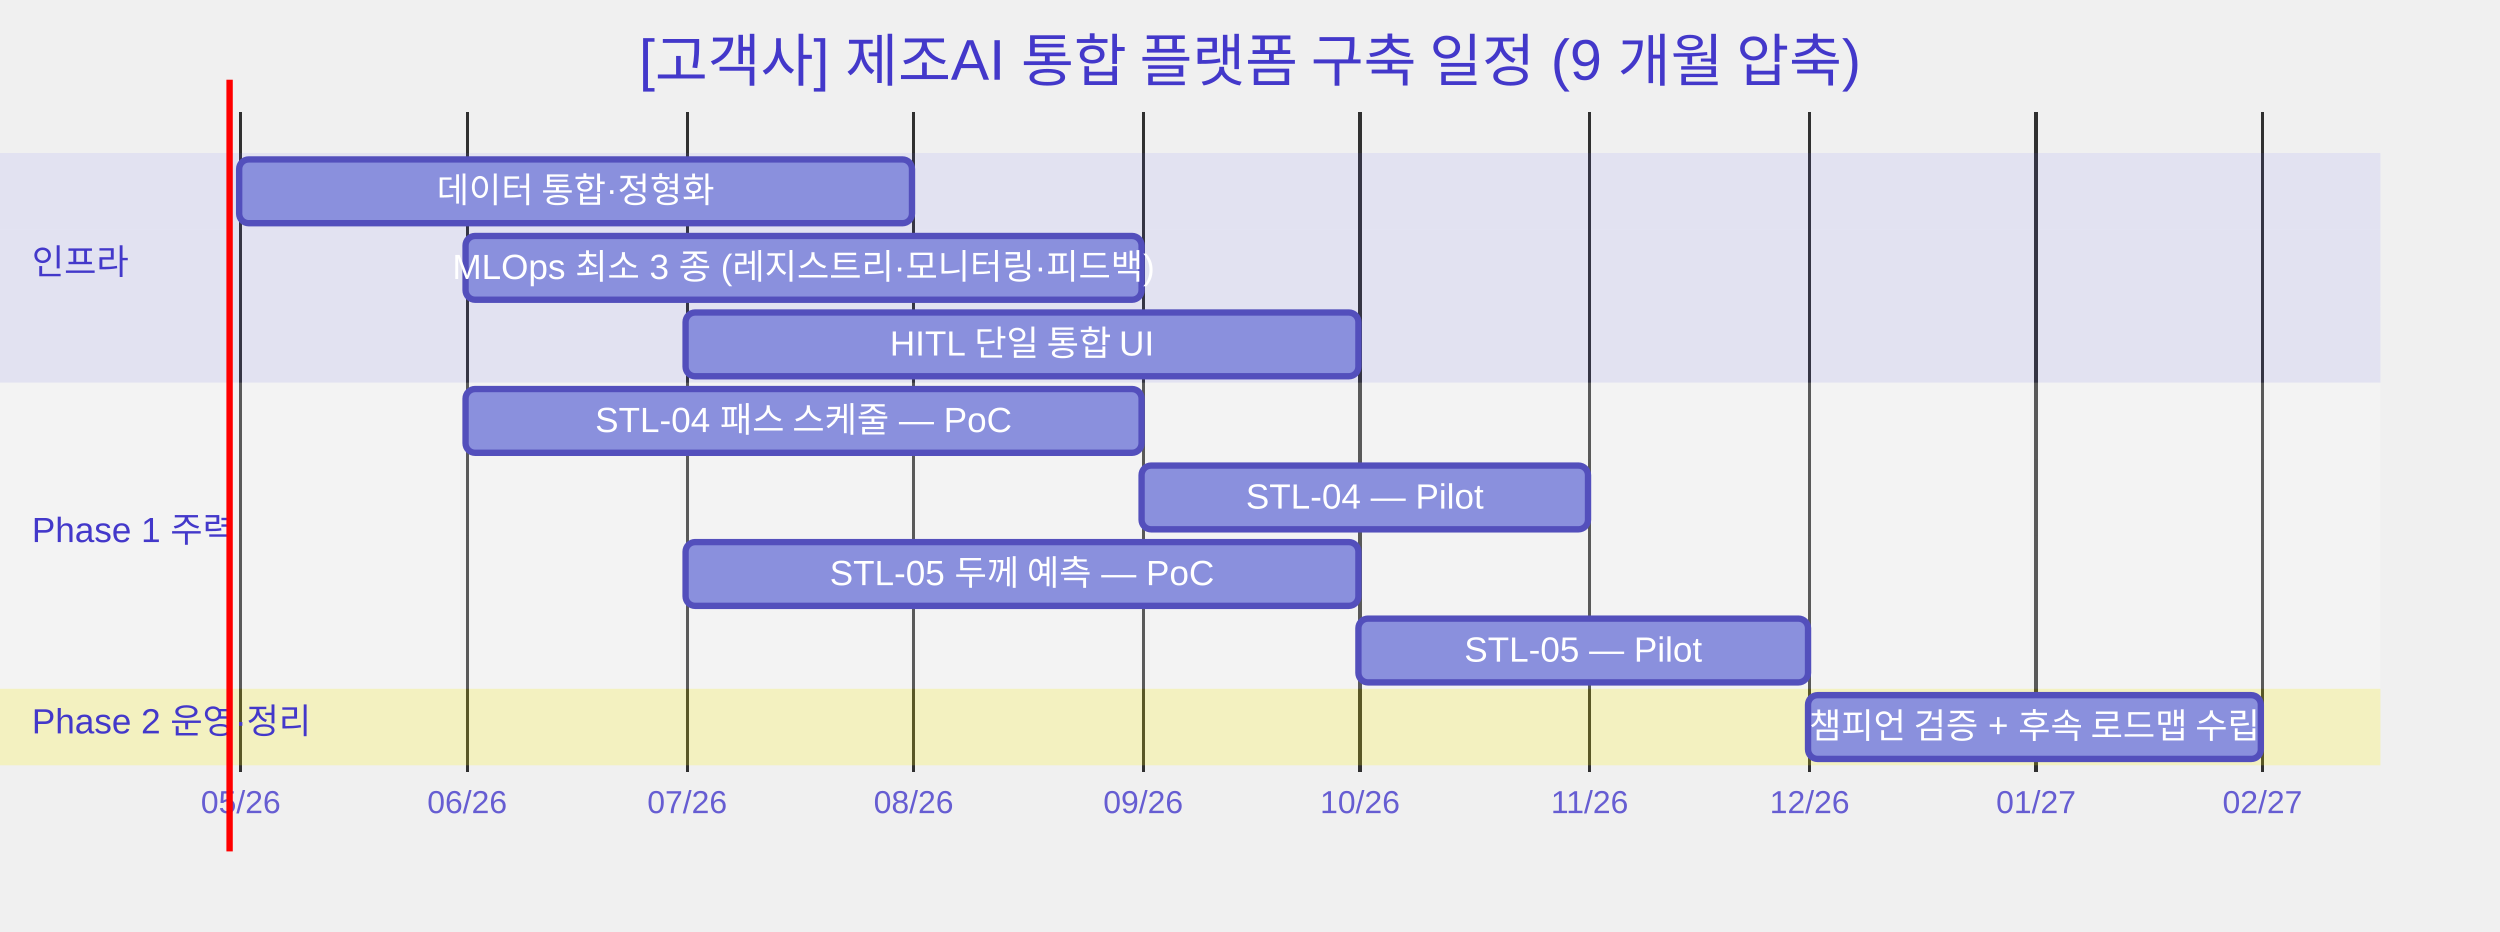
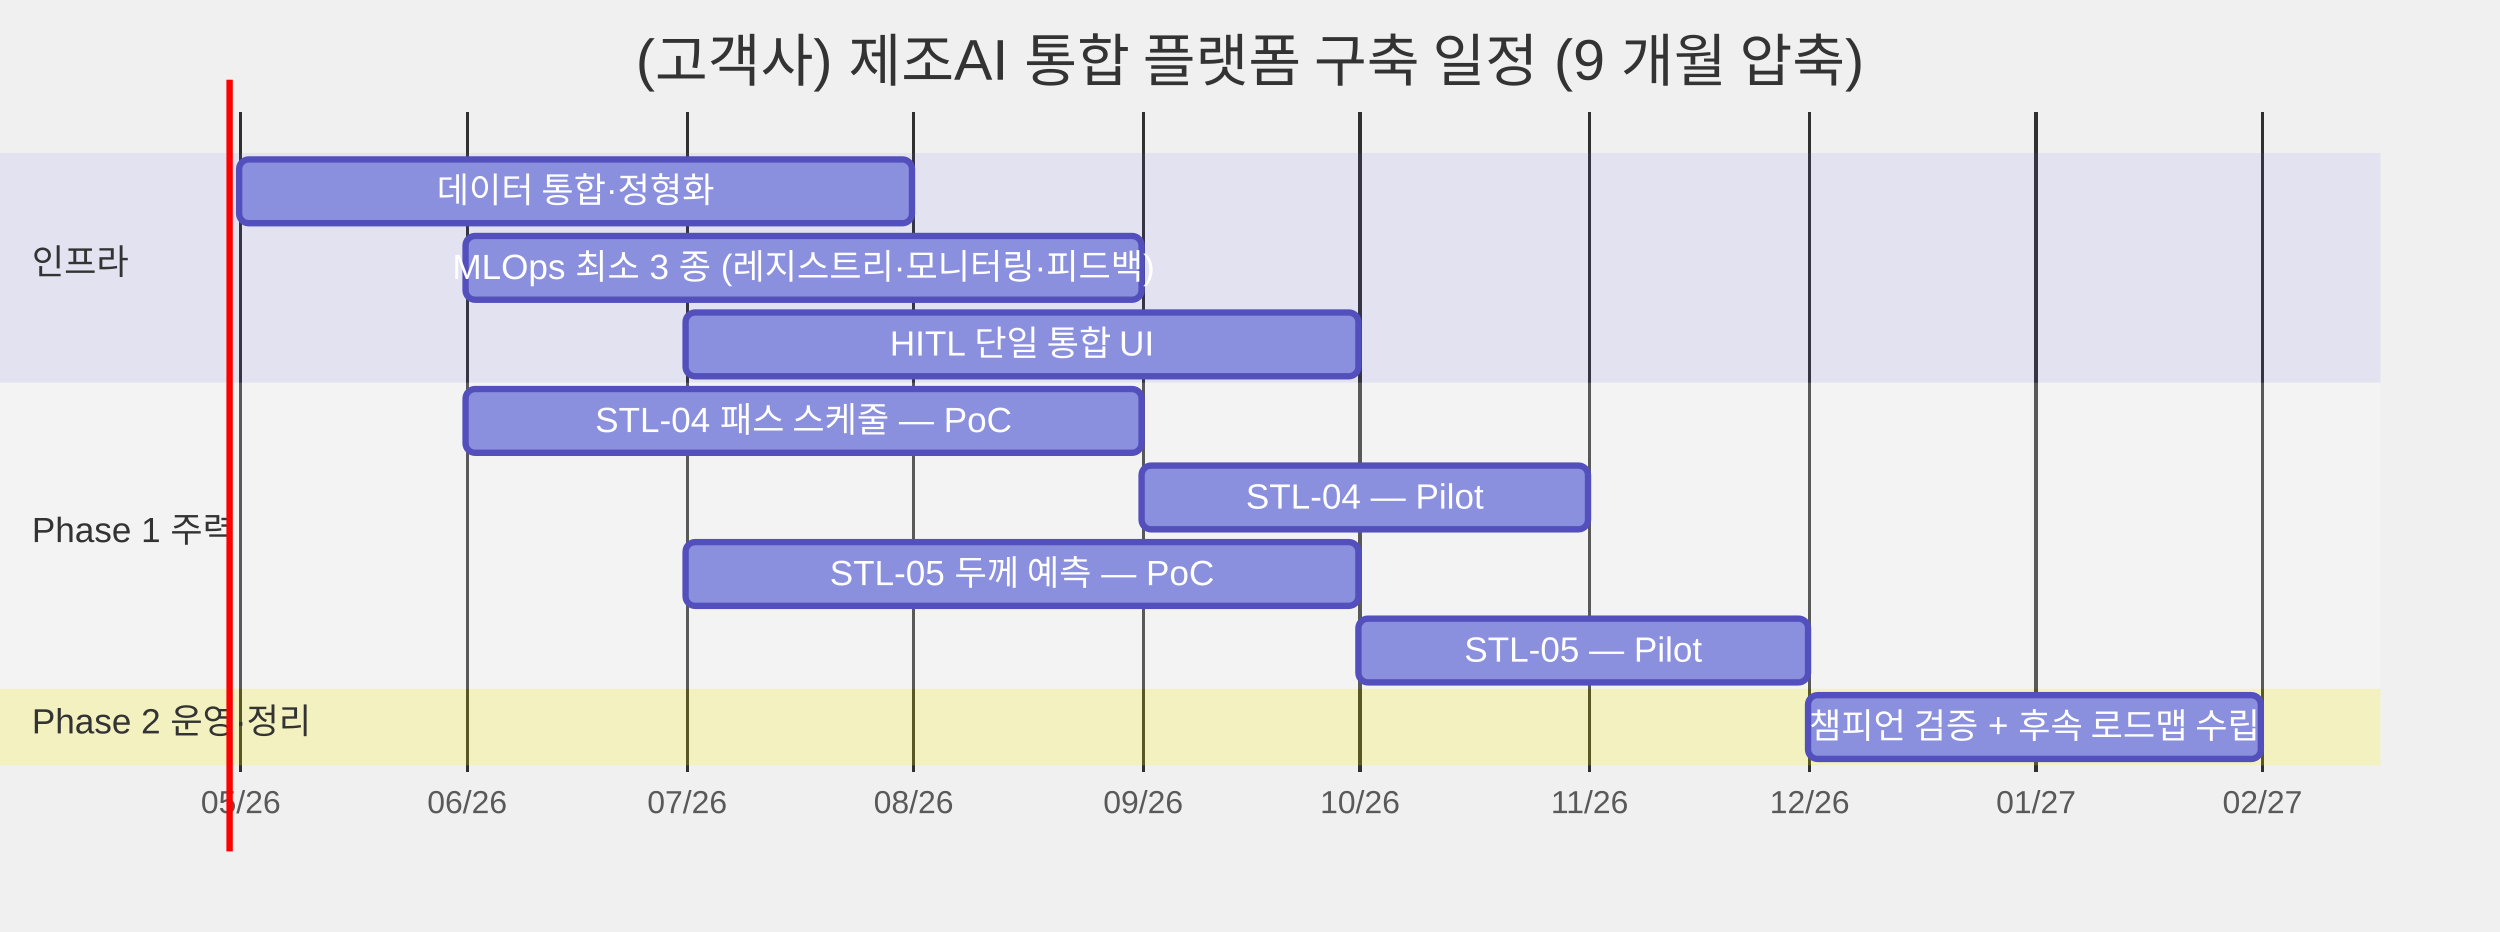
<svg xmlns="http://www.w3.org/2000/svg" id="my-svg" width="100%" viewBox="0 0 784 292" style="max-width: 784px; background-color: white;" role="graphics-document document" aria-roledescription="gantt">
-   <style>#my-svg{font-family:"Pretendard",verdana,arial,sans-serif;font-size:16px;fill:#4338CA;}@keyframes edge-animation-frame{from{stroke-dashoffset:0;}}@keyframes dash{to{stroke-dashoffset:0;}}#my-svg .edge-animation-slow{stroke-dasharray:9,5!important;stroke-dashoffset:900;animation:dash 50s linear infinite;stroke-linecap:round;}#my-svg .edge-animation-fast{stroke-dasharray:9,5!important;stroke-dashoffset:900;animation:dash 20s linear infinite;stroke-linecap:round;}#my-svg .error-icon{fill:#552222;}#my-svg .error-text{fill:#552222;stroke:#552222;}#my-svg .edge-thickness-normal{stroke-width:1px;}#my-svg .edge-thickness-thick{stroke-width:3.5px;}#my-svg .edge-pattern-solid{stroke-dasharray:0;}#my-svg .edge-thickness-invisible{stroke-width:0;fill:none;}#my-svg .edge-pattern-dashed{stroke-dasharray:3;}#my-svg .edge-pattern-dotted{stroke-dasharray:2;}#my-svg .marker{fill:#333333;stroke:#333333;}#my-svg .marker.cross{stroke:#333333;}#my-svg svg{font-family:"Pretendard",verdana,arial,sans-serif;font-size:16px;}#my-svg p{margin:0;}#my-svg .mermaid-main-font{font-family:"Pretendard",verdana,arial,sans-serif;}#my-svg .exclude-range{fill:#eeeeee;}#my-svg .section{stroke:none;opacity:0.2;}#my-svg .section0{fill:rgba(102, 102, 255, 0.49);}#my-svg .section2{fill:#fff400;}#my-svg .section1,#my-svg .section3{fill:white;opacity:0.2;}#my-svg .sectionTitle0{fill:#4338CA;}#my-svg .sectionTitle1{fill:#4338CA;}#my-svg .sectionTitle2{fill:#4338CA;}#my-svg .sectionTitle3{fill:#4338CA;}#my-svg .sectionTitle{text-anchor:start;font-family:"Pretendard",verdana,arial,sans-serif;}#my-svg .grid .tick{stroke:lightgrey;opacity:0.8;shape-rendering:crispEdges;}#my-svg .grid .tick text{font-family:"Pretendard",verdana,arial,sans-serif;fill:#4338CA;}#my-svg .grid path{stroke-width:0;}#my-svg .today{fill:none;stroke:red;stroke-width:2px;}#my-svg .task{stroke-width:2;}#my-svg .taskText{text-anchor:middle;font-family:"Pretendard",verdana,arial,sans-serif;}#my-svg .taskTextOutsideRight{fill:black;text-anchor:start;font-family:"Pretendard",verdana,arial,sans-serif;}#my-svg .taskTextOutsideLeft{fill:black;text-anchor:end;}#my-svg .task.clickable{cursor:pointer;}#my-svg .taskText.clickable{cursor:pointer;fill:#003163!important;font-weight:bold;}#my-svg .taskTextOutsideLeft.clickable{cursor:pointer;fill:#003163!important;font-weight:bold;}#my-svg .taskTextOutsideRight.clickable{cursor:pointer;fill:#003163!important;font-weight:bold;}#my-svg .taskText0,#my-svg .taskText1,#my-svg .taskText2,#my-svg .taskText3{fill:white;}#my-svg .task0,#my-svg .task1,#my-svg .task2,#my-svg .task3{fill:#8a90dd;stroke:#534fbc;}#my-svg .taskTextOutside0,#my-svg .taskTextOutside2{fill:black;}#my-svg .taskTextOutside1,#my-svg .taskTextOutside3{fill:black;}#my-svg .active0,#my-svg .active1,#my-svg .active2,#my-svg .active3{fill:#bfc7ff;stroke:#534fbc;}#my-svg .activeText0,#my-svg .activeText1,#my-svg .activeText2,#my-svg .activeText3{fill:black!important;}#my-svg .done0,#my-svg .done1,#my-svg .done2,#my-svg .done3{stroke:grey;fill:lightgrey;stroke-width:2;}#my-svg .doneText0,#my-svg .doneText1,#my-svg .doneText2,#my-svg .doneText3{fill:black!important;}#my-svg .doneText0.taskTextOutsideLeft,#my-svg .doneText0.taskTextOutsideRight,#my-svg .doneText1.taskTextOutsideLeft,#my-svg .doneText1.taskTextOutsideRight,#my-svg .doneText2.taskTextOutsideLeft,#my-svg .doneText2.taskTextOutsideRight,#my-svg .doneText3.taskTextOutsideLeft,#my-svg .doneText3.taskTextOutsideRight{fill:black!important;}#my-svg .crit0,#my-svg .crit1,#my-svg .crit2,#my-svg .crit3{stroke:#ff8888;fill:red;stroke-width:2;}#my-svg .activeCrit0,#my-svg .activeCrit1,#my-svg .activeCrit2,#my-svg .activeCrit3{stroke:#ff8888;fill:#bfc7ff;stroke-width:2;}#my-svg .doneCrit0,#my-svg .doneCrit1,#my-svg .doneCrit2,#my-svg .doneCrit3{stroke:#ff8888;fill:lightgrey;stroke-width:2;cursor:pointer;shape-rendering:crispEdges;}#my-svg .milestone{transform:rotate(45deg) scale(0.8,0.8);}#my-svg .milestoneText{font-style:italic;}#my-svg .doneCritText0,#my-svg .doneCritText1,#my-svg .doneCritText2,#my-svg .doneCritText3{fill:black!important;}#my-svg .doneCritText0.taskTextOutsideLeft,#my-svg .doneCritText0.taskTextOutsideRight,#my-svg .doneCritText1.taskTextOutsideLeft,#my-svg .doneCritText1.taskTextOutsideRight,#my-svg .doneCritText2.taskTextOutsideLeft,#my-svg .doneCritText2.taskTextOutsideRight,#my-svg .doneCritText3.taskTextOutsideLeft,#my-svg .doneCritText3.taskTextOutsideRight{fill:black!important;}#my-svg .vert{stroke:navy;}#my-svg .vertText{font-size:15px;text-anchor:middle;fill:navy!important;}#my-svg .activeCritText0,#my-svg .activeCritText1,#my-svg .activeCritText2,#my-svg .activeCritText3{fill:black!important;}#my-svg .titleText{text-anchor:middle;font-size:18px;fill:#4338CA;font-family:"Pretendard",verdana,arial,sans-serif;}#my-svg .node .neo-node{stroke:#818CF8;}#my-svg [data-look="neo"].node rect,#my-svg [data-look="neo"].cluster rect,#my-svg [data-look="neo"].node polygon{stroke:#818CF8;filter:drop-shadow(1px 2px 2px rgba(185, 185, 185, 1));}#my-svg [data-look="neo"].node path{stroke:#818CF8;stroke-width:1px;}#my-svg [data-look="neo"].node .outer-path{filter:drop-shadow(1px 2px 2px rgba(185, 185, 185, 1));}#my-svg [data-look="neo"].node .neo-line path{stroke:#818CF8;filter:none;}#my-svg [data-look="neo"].node circle{stroke:#818CF8;filter:drop-shadow(1px 2px 2px rgba(185, 185, 185, 1));}#my-svg [data-look="neo"].node circle .state-start{fill:#000000;}#my-svg [data-look="neo"].icon-shape .icon{fill:#818CF8;filter:drop-shadow(1px 2px 2px rgba(185, 185, 185, 1));}#my-svg [data-look="neo"].icon-shape .icon-neo path{stroke:#818CF8;filter:drop-shadow(1px 2px 2px rgba(185, 185, 185, 1));}#my-svg :root{--mermaid-font-family:"Pretendard",verdana,arial,sans-serif;}</style>
+   <style>#my-svg{font-family:"trebuchet ms",verdana,arial,sans-serif;font-size:16px;fill:#333;}@keyframes edge-animation-frame{from{stroke-dashoffset:0;}}@keyframes dash{to{stroke-dashoffset:0;}}#my-svg .edge-animation-slow{stroke-dasharray:9,5!important;stroke-dashoffset:900;animation:dash 50s linear infinite;stroke-linecap:round;}#my-svg .edge-animation-fast{stroke-dasharray:9,5!important;stroke-dashoffset:900;animation:dash 20s linear infinite;stroke-linecap:round;}#my-svg .error-icon{fill:#552222;}#my-svg .error-text{fill:#552222;stroke:#552222;}#my-svg .edge-thickness-normal{stroke-width:1px;}#my-svg .edge-thickness-thick{stroke-width:3.5px;}#my-svg .edge-pattern-solid{stroke-dasharray:0;}#my-svg .edge-thickness-invisible{stroke-width:0;fill:none;}#my-svg .edge-pattern-dashed{stroke-dasharray:3;}#my-svg .edge-pattern-dotted{stroke-dasharray:2;}#my-svg .marker{fill:#333333;stroke:#333333;}#my-svg .marker.cross{stroke:#333333;}#my-svg svg{font-family:"trebuchet ms",verdana,arial,sans-serif;font-size:16px;}#my-svg p{margin:0;}#my-svg .mermaid-main-font{font-family:"trebuchet ms",verdana,arial,sans-serif;}#my-svg .exclude-range{fill:#eeeeee;}#my-svg .section{stroke:none;opacity:0.2;}#my-svg .section0{fill:rgba(102, 102, 255, 0.49);}#my-svg .section2{fill:#fff400;}#my-svg .section1,#my-svg .section3{fill:white;opacity:0.2;}#my-svg .sectionTitle0{fill:#333;}#my-svg .sectionTitle1{fill:#333;}#my-svg .sectionTitle2{fill:#333;}#my-svg .sectionTitle3{fill:#333;}#my-svg .sectionTitle{text-anchor:start;font-family:"trebuchet ms",verdana,arial,sans-serif;}#my-svg .grid .tick{stroke:lightgrey;opacity:0.8;shape-rendering:crispEdges;}#my-svg .grid .tick text{font-family:"trebuchet ms",verdana,arial,sans-serif;fill:#333;}#my-svg .grid path{stroke-width:0;}#my-svg .today{fill:none;stroke:red;stroke-width:2px;}#my-svg .task{stroke-width:2;}#my-svg .taskText{text-anchor:middle;font-family:"trebuchet ms",verdana,arial,sans-serif;}#my-svg .taskTextOutsideRight{fill:black;text-anchor:start;font-family:"trebuchet ms",verdana,arial,sans-serif;}#my-svg .taskTextOutsideLeft{fill:black;text-anchor:end;}#my-svg .task.clickable{cursor:pointer;}#my-svg .taskText.clickable{cursor:pointer;fill:#003163!important;font-weight:bold;}#my-svg .taskTextOutsideLeft.clickable{cursor:pointer;fill:#003163!important;font-weight:bold;}#my-svg .taskTextOutsideRight.clickable{cursor:pointer;fill:#003163!important;font-weight:bold;}#my-svg .taskText0,#my-svg .taskText1,#my-svg .taskText2,#my-svg .taskText3{fill:white;}#my-svg .task0,#my-svg .task1,#my-svg .task2,#my-svg .task3{fill:#8a90dd;stroke:#534fbc;}#my-svg .taskTextOutside0,#my-svg .taskTextOutside2{fill:black;}#my-svg .taskTextOutside1,#my-svg .taskTextOutside3{fill:black;}#my-svg .active0,#my-svg .active1,#my-svg .active2,#my-svg .active3{fill:#bfc7ff;stroke:#534fbc;}#my-svg .activeText0,#my-svg .activeText1,#my-svg .activeText2,#my-svg .activeText3{fill:black!important;}#my-svg .done0,#my-svg .done1,#my-svg .done2,#my-svg .done3{stroke:grey;fill:lightgrey;stroke-width:2;}#my-svg .doneText0,#my-svg .doneText1,#my-svg .doneText2,#my-svg .doneText3{fill:black!important;}#my-svg .doneText0.taskTextOutsideLeft,#my-svg .doneText0.taskTextOutsideRight,#my-svg .doneText1.taskTextOutsideLeft,#my-svg .doneText1.taskTextOutsideRight,#my-svg .doneText2.taskTextOutsideLeft,#my-svg .doneText2.taskTextOutsideRight,#my-svg .doneText3.taskTextOutsideLeft,#my-svg .doneText3.taskTextOutsideRight{fill:black!important;}#my-svg .crit0,#my-svg .crit1,#my-svg .crit2,#my-svg .crit3{stroke:#ff8888;fill:red;stroke-width:2;}#my-svg .activeCrit0,#my-svg .activeCrit1,#my-svg .activeCrit2,#my-svg .activeCrit3{stroke:#ff8888;fill:#bfc7ff;stroke-width:2;}#my-svg .doneCrit0,#my-svg .doneCrit1,#my-svg .doneCrit2,#my-svg .doneCrit3{stroke:#ff8888;fill:lightgrey;stroke-width:2;cursor:pointer;shape-rendering:crispEdges;}#my-svg .milestone{transform:rotate(45deg) scale(0.8,0.8);}#my-svg .milestoneText{font-style:italic;}#my-svg .doneCritText0,#my-svg .doneCritText1,#my-svg .doneCritText2,#my-svg .doneCritText3{fill:black!important;}#my-svg .doneCritText0.taskTextOutsideLeft,#my-svg .doneCritText0.taskTextOutsideRight,#my-svg .doneCritText1.taskTextOutsideLeft,#my-svg .doneCritText1.taskTextOutsideRight,#my-svg .doneCritText2.taskTextOutsideLeft,#my-svg .doneCritText2.taskTextOutsideRight,#my-svg .doneCritText3.taskTextOutsideLeft,#my-svg .doneCritText3.taskTextOutsideRight{fill:black!important;}#my-svg .vert{stroke:navy;}#my-svg .vertText{font-size:15px;text-anchor:middle;fill:navy!important;}#my-svg .activeCritText0,#my-svg .activeCritText1,#my-svg .activeCritText2,#my-svg .activeCritText3{fill:black!important;}#my-svg .titleText{text-anchor:middle;font-size:18px;fill:#333;font-family:"trebuchet ms",verdana,arial,sans-serif;}#my-svg .node .neo-node{stroke:#9370DB;}#my-svg [data-look="neo"].node rect,#my-svg [data-look="neo"].cluster rect,#my-svg [data-look="neo"].node polygon{stroke:#9370DB;filter:drop-shadow(1px 2px 2px rgba(185, 185, 185, 1));}#my-svg [data-look="neo"].node path{stroke:#9370DB;stroke-width:1px;}#my-svg [data-look="neo"].node .outer-path{filter:drop-shadow(1px 2px 2px rgba(185, 185, 185, 1));}#my-svg [data-look="neo"].node .neo-line path{stroke:#9370DB;filter:none;}#my-svg [data-look="neo"].node circle{stroke:#9370DB;filter:drop-shadow(1px 2px 2px rgba(185, 185, 185, 1));}#my-svg [data-look="neo"].node circle .state-start{fill:#000000;}#my-svg [data-look="neo"].icon-shape .icon{fill:#9370DB;filter:drop-shadow(1px 2px 2px rgba(185, 185, 185, 1));}#my-svg [data-look="neo"].icon-shape .icon-neo path{stroke:#9370DB;filter:drop-shadow(1px 2px 2px rgba(185, 185, 185, 1));}#my-svg :root{--mermaid-font-family:"trebuchet ms",verdana,arial,sans-serif;}</style>
  <g />
  <g class="grid" transform="translate(75, 242)" fill="none" font-size="10" font-family="sans-serif" text-anchor="middle">
    <path class="domain" stroke="currentColor" d="M0.5,-207V0.5H634.5V-207" />
    <g class="tick" opacity="1" transform="translate(0.5,0)">
      <line stroke="currentColor" y2="-207" />
      <text fill="#000" y="3" dy="1em" stroke="none" font-size="10" style="text-anchor: middle;"> 05/26</text>
    </g>
    <g class="tick" opacity="1" transform="translate(71.5,0)">
      <line stroke="currentColor" y2="-207" />
      <text fill="#000" y="3" dy="1em" stroke="none" font-size="10" style="text-anchor: middle;"> 06/26</text>
    </g>
    <g class="tick" opacity="1" transform="translate(140.5,0)">
      <line stroke="currentColor" y2="-207" />
      <text fill="#000" y="3" dy="1em" stroke="none" font-size="10" style="text-anchor: middle;"> 07/26</text>
    </g>
    <g class="tick" opacity="1" transform="translate(211.5,0)">
      <line stroke="currentColor" y2="-207" />
      <text fill="#000" y="3" dy="1em" stroke="none" font-size="10" style="text-anchor: middle;"> 08/26</text>
    </g>
    <g class="tick" opacity="1" transform="translate(283.5,0)">
      <line stroke="currentColor" y2="-207" />
      <text fill="#000" y="3" dy="1em" stroke="none" font-size="10" style="text-anchor: middle;"> 09/26</text>
    </g>
    <g class="tick" opacity="1" transform="translate(351.5,0)">
      <line stroke="currentColor" y2="-207" />
      <text fill="#000" y="3" dy="1em" stroke="none" font-size="10" style="text-anchor: middle;"> 10/26</text>
    </g>
    <g class="tick" opacity="1" transform="translate(423.5,0)">
      <line stroke="currentColor" y2="-207" />
      <text fill="#000" y="3" dy="1em" stroke="none" font-size="10" style="text-anchor: middle;"> 11/26</text>
    </g>
    <g class="tick" opacity="1" transform="translate(492.5,0)">
      <line stroke="currentColor" y2="-207" />
      <text fill="#000" y="3" dy="1em" stroke="none" font-size="10" style="text-anchor: middle;"> 12/26</text>
    </g>
    <g class="tick" opacity="1" transform="translate(563.5,0)">
      <line stroke="currentColor" y2="-207" />
      <text fill="#000" y="3" dy="1em" stroke="none" font-size="10" style="text-anchor: middle;"> 01/27</text>
    </g>
    <g class="tick" opacity="1" transform="translate(634.5,0)">
      <line stroke="currentColor" y2="-207" />
      <text fill="#000" y="3" dy="1em" stroke="none" font-size="10" style="text-anchor: middle;"> 02/27</text>
    </g>
  </g>
  <g>
    <rect x="0" y="48" width="746.5" height="24" class="section section0" />
    <rect x="0" y="72" width="746.5" height="24" class="section section0" />
    <rect x="0" y="120" width="746.5" height="24" class="section section1" />
    <rect x="0" y="96" width="746.5" height="24" class="section section0" />
    <rect x="0" y="168" width="746.5" height="24" class="section section1" />
    <rect x="0" y="144" width="746.5" height="24" class="section section1" />
    <rect x="0" y="192" width="746.5" height="24" class="section section1" />
    <rect x="0" y="216" width="746.5" height="24" class="section section2" />
  </g>
  <g>
    <rect id="my-svg-p1-1" rx="3" ry="3" x="75" y="50" width="211" height="20" transform-origin="180.5px 60px" class="task task0" />
    <rect id="my-svg-p1-2" rx="3" ry="3" x="146" y="74" width="212" height="20" transform-origin="252px 84px" class="task task0" />
    <rect id="my-svg-p1-4" rx="3" ry="3" x="146" y="122" width="212" height="20" transform-origin="252px 132px" class="task task1" />
    <rect id="my-svg-p1-3" rx="3" ry="3" x="215" y="98" width="211" height="20" transform-origin="320.5px 108px" class="task task0" />
    <rect id="my-svg-p1-6" rx="3" ry="3" x="215" y="170" width="211" height="20" transform-origin="320.5px 180px" class="task task1" />
    <rect id="my-svg-p1-5" rx="3" ry="3" x="358" y="146" width="140" height="20" transform-origin="428px 156px" class="task task1" />
    <rect id="my-svg-p1-7" rx="3" ry="3" x="426" y="194" width="141" height="20" transform-origin="496.5px 204px" class="task task1" />
    <rect id="my-svg-p2-1" rx="3" ry="3" x="567" y="218" width="142" height="20" transform-origin="638px 228px" class="task task2" />
    <text id="my-svg-p1-1-text" font-size="11" x="180.5" y="63.5" class="taskText taskText0  width-83.484375">데이터 통합·정형화                       </text>
    <text id="my-svg-p1-2-text" font-size="11" x="252" y="87.5" class="taskText taskText0  width-209.28125">MLOps 최소 3 종 (레지스트리·모니터링·피드백) </text>
    <text id="my-svg-p1-4-text" font-size="11" x="252" y="135.5" class="taskText taskText1  width-119.84375">STL-04 패스 스케줄 — PoC                  </text>
    <text id="my-svg-p1-3-text" font-size="11" x="320.5" y="111.5" class="taskText taskText0  width-80.015625">HITL 단일 통합 UI                          </text>
    <text id="my-svg-p1-6-text" font-size="11" x="320.5" y="183.5" class="taskText taskText1  width-110.328125">STL-05 두께 예측 — PoC                    </text>
    <text id="my-svg-p1-5-text" font-size="11" x="428" y="159.5" class="taskText taskText1  width-69.796875">STL-04 — Pilot                            </text>
    <text id="my-svg-p1-7-text" font-size="11" x="496.5" y="207.5" class="taskText taskText1  width-69.796875">STL-05 — Pilot                            </text>
    <text id="my-svg-p2-1-text" font-size="11" x="638" y="231.5" class="taskText taskText2  width-136.53125">챔피언 검증 + 후속 로드맵 수립             </text>
  </g>
  <g>
    <text dy="0em" x="10" y="86" font-size="11" class="sectionTitle sectionTitle0">
      <tspan alignment-baseline="central" x="10">인프라</tspan>
    </text>
    <text dy="0em" x="10" y="170" font-size="11" class="sectionTitle sectionTitle1">
      <tspan alignment-baseline="central" x="10">Phase 1 주력</tspan>
    </text>
    <text dy="0em" x="10" y="230" font-size="11" class="sectionTitle sectionTitle2">
      <tspan alignment-baseline="central" x="10">Phase 2 운영·정리</tspan>
    </text>
  </g>
  <g class="today">
    <line x1="72" x2="72" y1="25" y2="267" class="today" />
  </g>
-   <text x="392" y="25" class="titleText">[고객사] 제조AI 통합 플랫폼 구축 일정 (9 개월 압축)</text>
+   <text x="392" y="25" class="titleText">(고객사) 제조AI 통합 플랫폼 구축 일정 (9 개월 압축)</text>
</svg>
